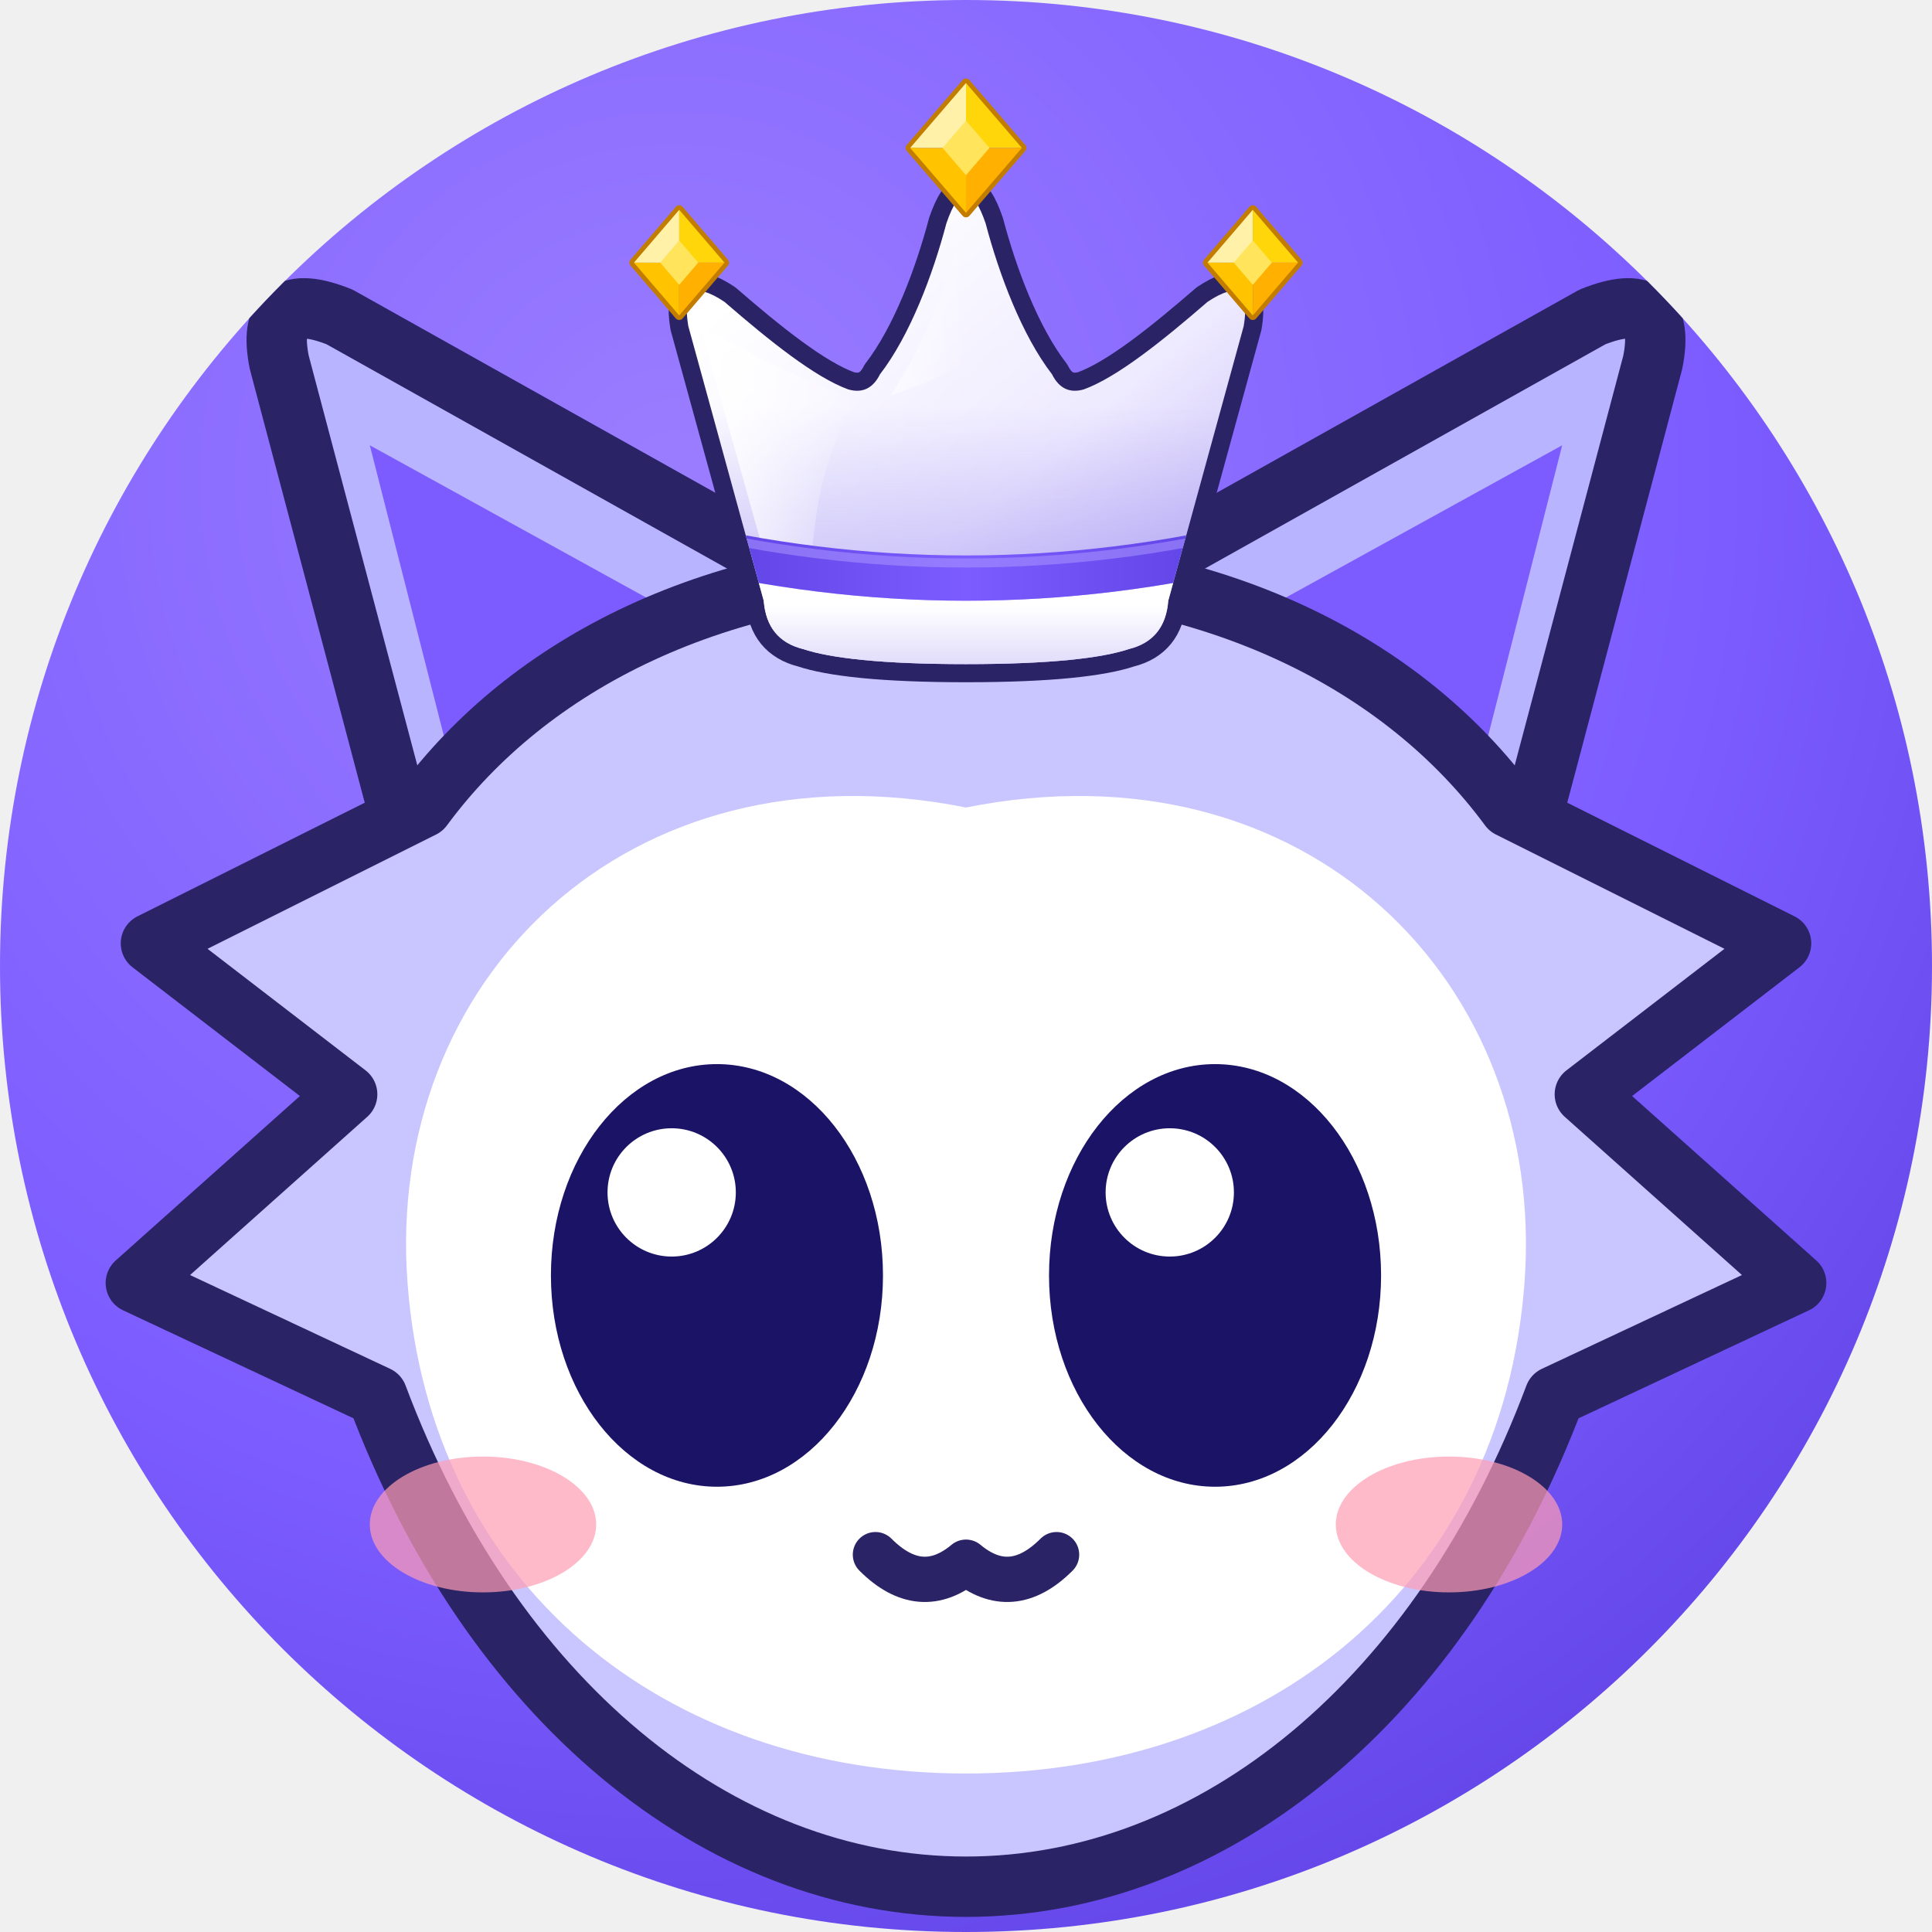
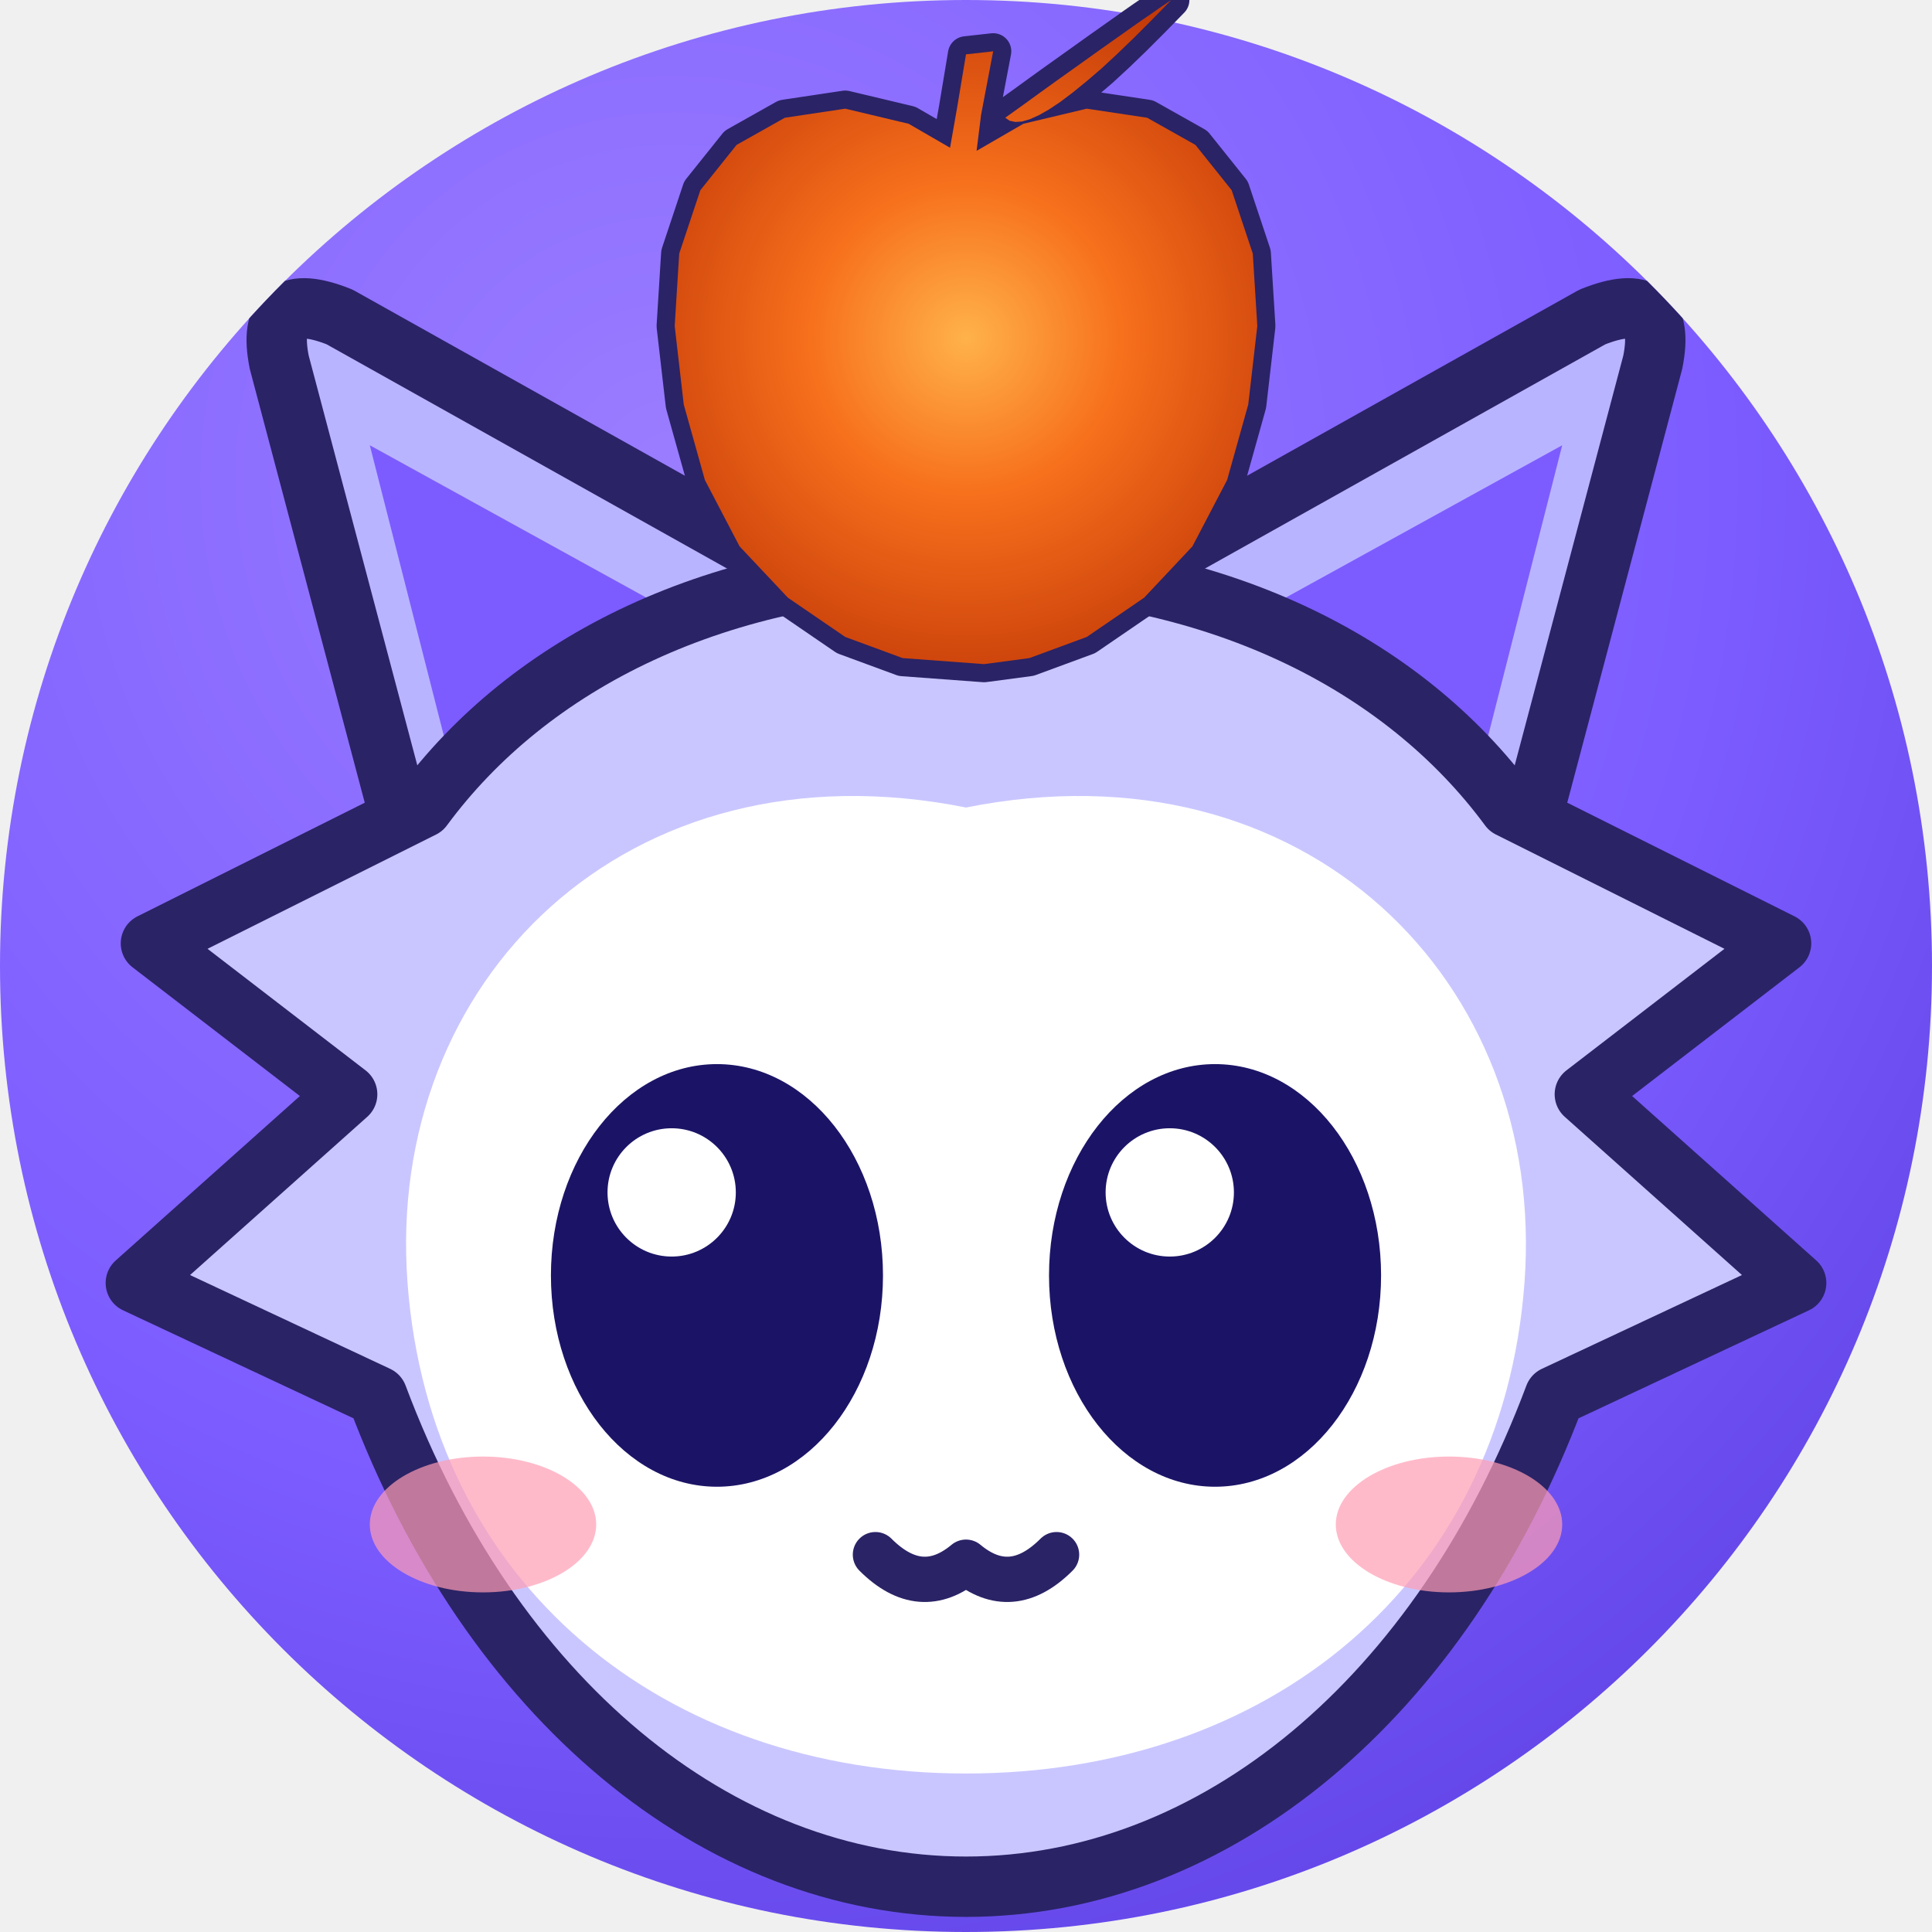
<svg xmlns="http://www.w3.org/2000/svg" viewBox="0 0 512 512" width="512" height="512" role="img">
-   <defs>
-     <linearGradient id="l-cb" x1="0" y1="0" x2="1" y2="1">
-       <stop offset=".15" stop-color="#fff" />
-       <stop offset=".6" stop-color="#EEEAFF" />
-       <stop offset="1" stop-color="#BDB1F5" />
-     </linearGradient>
-     <linearGradient id="l-cg" x1="0" y1="0" x2="1" y2="0">
-       <stop offset="0" stop-color="#fff" stop-opacity=".95" />
-       <stop offset="1" stop-color="#fff" stop-opacity="0" />
-     </linearGradient>
-     <clipPath id="l-ck">
-       <path d="M256 446C200 446 166 442 148 436Q124 430 122 404L72 222Q66 186 96 206C126 232 156 256 178 264Q192 268 199 254C219 228 234 188 243 154Q256 116 269 154C278 188 293 228 313 254Q320 268 334 264C356 256 386 232 416 206Q446 186 440 222L390 404Q388 430 364 436C346 442 312 446 256 446Z" />
-     </clipPath>
-     <linearGradient id="l-cr" x1="0" y1="0" x2="0" y2="1">
-       <stop offset=".3" stop-color="#fff" />
-       <stop offset="1" stop-color="#CFC6F7" />
-     </linearGradient>
-     <linearGradient id="l-cs" x1="0" y1="0" x2="0" y2="1">
-       <stop offset=".45" stop-color="#7D6BEB" stop-opacity="0" />
-       <stop offset=".78" stop-color="#7D6BEB" stop-opacity=".28" />
-     </linearGradient>
-     <linearGradient id="l-cv" x1="0" y1="0" x2="1" y2="0">
-       <stop offset="0" stop-color="#5B3FE0" />
-       <stop offset=".5" stop-color="#7C5CFF" />
-       <stop offset="1" stop-color="#5B3FE0" />
-     </linearGradient>
-   </defs>
+   <defs />
  <radialGradient id="l-av" cx=".35" cy=".25" r=".9">
    <stop offset="0" stop-color="#9A7DFF" />
    <stop offset=".6" stop-color="#7C5CFF" />
    <stop offset="1" stop-color="#5B3FE0" />
  </radialGradient>
  <clipPath id="l-avc">
    <circle cx="256" cy="256" r="256" />
  </clipPath>
  <circle cx="256" cy="256" r="256" fill="url(#l-av)" />
  <g clip-path="url(#l-avc)">
    <path fill="#B9B4FF" stroke="#2A2366" stroke-width="16" stroke-linejoin="round" d="M118 262L74 96Q70 76 90 84L240 168Z" />
    <path fill="#B9B4FF" stroke="#2A2366" stroke-width="16" stroke-linejoin="round" d="M394 262L438 96Q442 76 422 84L272 168Z" />
    <path fill="#7C5CFF" d="M124 220L98 118L196 172Z" />
    <path fill="#7C5CFF" d="M388 220L414 118L316 172Z" />
    <path fill="#C9C6FF" stroke="#2A2366" stroke-width="16" stroke-linejoin="round" d="M256 150C190 150 140 176 112 214L40 250L92 290L36 340L100 370C130 450 190 500 256 500C322 500 382 450 412 370L476 340L420 290L472 250L400 214C372 176 322 150 256 150Z" />
    <path fill="#fff" d="M256 214C346 196 410 260 404 340C398 420 336 470 256 470C176 470 114 420 108 340C102 260 166 196 256 214Z" />
    <ellipse cx="190" cy="338" rx="44" ry="56" fill="#1B1466" />
    <circle cx="178" cy="316" r="17" fill="#fff" />
    <ellipse cx="322" cy="338" rx="44" ry="56" fill="#1B1466" />
    <circle cx="310" cy="316" r="17" fill="#fff" />
    <ellipse cx="128" cy="404" rx="30" ry="18" fill="#FF9DB4" opacity=".7" />
    <ellipse cx="384" cy="404" rx="30" ry="18" fill="#FF9DB4" opacity=".7" />
    <path fill="none" stroke="#2A2366" stroke-width="12" stroke-linecap="round" stroke-linejoin="round" d="M232 412Q244 424 256 414Q268 424 280 412" />
  </g>
-   <g transform="matrix(0.4 0 0 0.4 153.6 -2.4)">
-     <path fill="none" stroke="#2A2366" stroke-width="24" stroke-linejoin="round" d="M256 446C200 446 166 442 148 436Q124 430 122 404L72 222Q66 186 96 206C126 232 156 256 178 264Q192 268 199 254C219 228 234 188 243 154Q256 116 269 154C278 188 293 228 313 254Q320 268 334 264C356 256 386 232 416 206Q446 186 440 222L390 404Q388 430 364 436C346 442 312 446 256 446Z" />
-     <g clip-path="url(#l-ck)">
-       <path fill="url(#l-cb)" d="M256 446C200 446 166 442 148 436Q124 430 122 404L72 222Q66 186 96 206C126 232 156 256 178 264Q192 268 199 254C219 228 234 188 243 154Q256 116 269 154C278 188 293 228 313 254Q320 268 334 264C356 256 386 232 416 206Q446 186 440 222L390 404Q388 430 364 436C346 442 312 446 256 446Z" />
-       <path fill="url(#l-cs)" d="M256 446C200 446 166 442 148 436Q124 430 122 404L72 222Q66 186 96 206C126 232 156 256 178 264Q192 268 199 254C219 228 234 188 243 154Q256 116 269 154C278 188 293 228 313 254Q320 268 334 264C356 256 386 232 416 206Q446 186 440 222L390 404Q388 430 364 436C346 442 312 446 256 446Z" />
-       <path fill="url(#l-cg)" d="M80 222Q140 256 186 272Q160 300 154 372L122 372Z" />
-       <path fill="url(#l-cg)" opacity=".6" d="M256 150Q238 220 206 268Q236 258 256 246Z" />
-       <path fill="url(#l-cr)" d="M60 380Q256 428 452 380L452 470L60 470Z" />
-       <path fill="url(#l-cv)" d="M60 350Q256 398 452 350L452 380Q256 428 60 380Z" />
-       <path fill="#A996FF" opacity=".55" d="M60 352Q256 400 452 352L452 358Q256 406 60 358Z" />
-     </g>
-     <path fill="none" stroke="#C27C00" stroke-width="6" stroke-linejoin="round" d="M256 61 293 104 256 147 219 104Z" />
-     <path fill="#FFF1A8" d="M219 104 256 61 256 104Z" />
-     <path fill="#FFD60A" d="M256 61 293 104 256 104Z" />
-     <path fill="#FFC300" d="M219 104 256 104 256 147Z" />
-     <path fill="#FFB000" d="M256 104 293 104 256 147Z" />
-     <path fill="#FFE45C" d="M256 85.94 271.54 104 256 122.06 240.46 104Z" />
-     <path fill="none" stroke="#C27C00" stroke-width="6" stroke-linejoin="round" d="M66 145 96 180 66 215 36 180Z" />
-     <path fill="#FFF1A8" d="M36 180 66 145 66 180Z" />
-     <path fill="#FFD60A" d="M66 145 96 180 66 180Z" />
-     <path fill="#FFC300" d="M36 180 66 180 66 215Z" />
-     <path fill="#FFB000" d="M66 180 96 180 66 215Z" />
-     <path fill="#FFE45C" d="M66 165.3 78.6 180 66 194.7 53.4 180Z" />
-     <path fill="none" stroke="#C27C00" stroke-width="6" stroke-linejoin="round" d="M446 145 476 180 446 215 416 180Z" />
-     <path fill="#FFF1A8" d="M416 180 446 145 446 180Z" />
-     <path fill="#FFD60A" d="M446 145 476 180 446 180Z" />
-     <path fill="#FFC300" d="M416 180 446 180 446 215Z" />
-     <path fill="#FFB000" d="M446 180 476 180 446 215Z" />
-     <path fill="#FFE45C" d="M446 165.3 458.6 180 446 194.7 433.4 180Z" />
+   <g transform="matrix(0.4 0 0 0.4 153.6 -11.2)">
+     <defs>
+       <radialGradient id="l-appleg" gradientUnits="userSpaceOnUse" cx="256" cy="252" r="246">
+         <stop offset="0" stop-color="#FFB24A" />
+         <stop offset=".42" stop-color="#F7701C" />
+         <stop offset="1" stop-color="#C43A08" />
+       </radialGradient>
+     </defs>
+     <path fill="none" stroke="#2A2366" stroke-width="24" stroke-linejoin="round" d="M256.0 132.0 294.0 110.0 336.0 100.0 376.0 106.0 408.0 124.0 432.0 154.0 446.0 196.0 449.0 244.0 443.0 296.0 429.0 346.0 406.0 390.0 374.0 424.0 336.0 450.0 298.0 464.0 268.0 468.0 214.0 464.0 176.0 450.0 138.0 424.0 106.0 390.0 83.0 346.0 69.0 296.0 63.0 244.0 66.0 196.0 80.0 154.0 104.0 124.0 136.0 106.0 176.0 100.0 218.0 110.0Z M244.0 134.0 250.0 100.0 256.0 64.0 274.0 62.0 266.0 104.0 262.0 136.0Z M282.0 106.0 294.0 97.4 305.3 89.2 316.0 81.5 326.1 74.3 335.5 67.6 344.3 61.3 352.5 55.5 360.0 50.2 366.9 45.3 373.2 40.9 378.9 37.0 383.9 33.5 388.3 30.5 392.0 28.0 379.2 41.1 367.2 53.1 356.0 63.9 345.5 73.6 335.7 82.0 326.7 89.3 318.5 95.5 311.0 100.5 304.3 104.3 298.3 107.0 293.1 108.5 288.7 108.8 284.9 108.0Z" />
+     <path fill="url(#l-appleg)" d="M256.0 132.0 294.0 110.0 336.0 100.0 376.0 106.0 408.0 124.0 432.0 154.0 446.0 196.0 449.0 244.0 443.0 296.0 429.0 346.0 406.0 390.0 374.0 424.0 336.0 450.0 298.0 464.0 268.0 468.0 214.0 464.0 176.0 450.0 138.0 424.0 106.0 390.0 83.0 346.0 69.0 296.0 63.0 244.0 66.0 196.0 80.0 154.0 104.0 124.0 136.0 106.0 176.0 100.0 218.0 110.0Z M244.0 134.0 250.0 100.0 256.0 64.0 274.0 62.0 266.0 104.0 262.0 136.0Z M282.0 106.0 294.0 97.4 305.3 89.2 316.0 81.5 326.1 74.3 335.5 67.6 344.3 61.3 352.5 55.5 360.0 50.2 366.9 45.3 373.2 40.9 378.9 37.0 383.9 33.5 388.3 30.5 392.0 28.0 379.2 41.1 367.2 53.1 356.0 63.9 345.5 73.6 335.7 82.0 326.7 89.3 318.5 95.5 311.0 100.5 304.3 104.3 298.3 107.0 293.1 108.5 288.7 108.8 284.9 108.0Z" />
  </g>
</svg>
